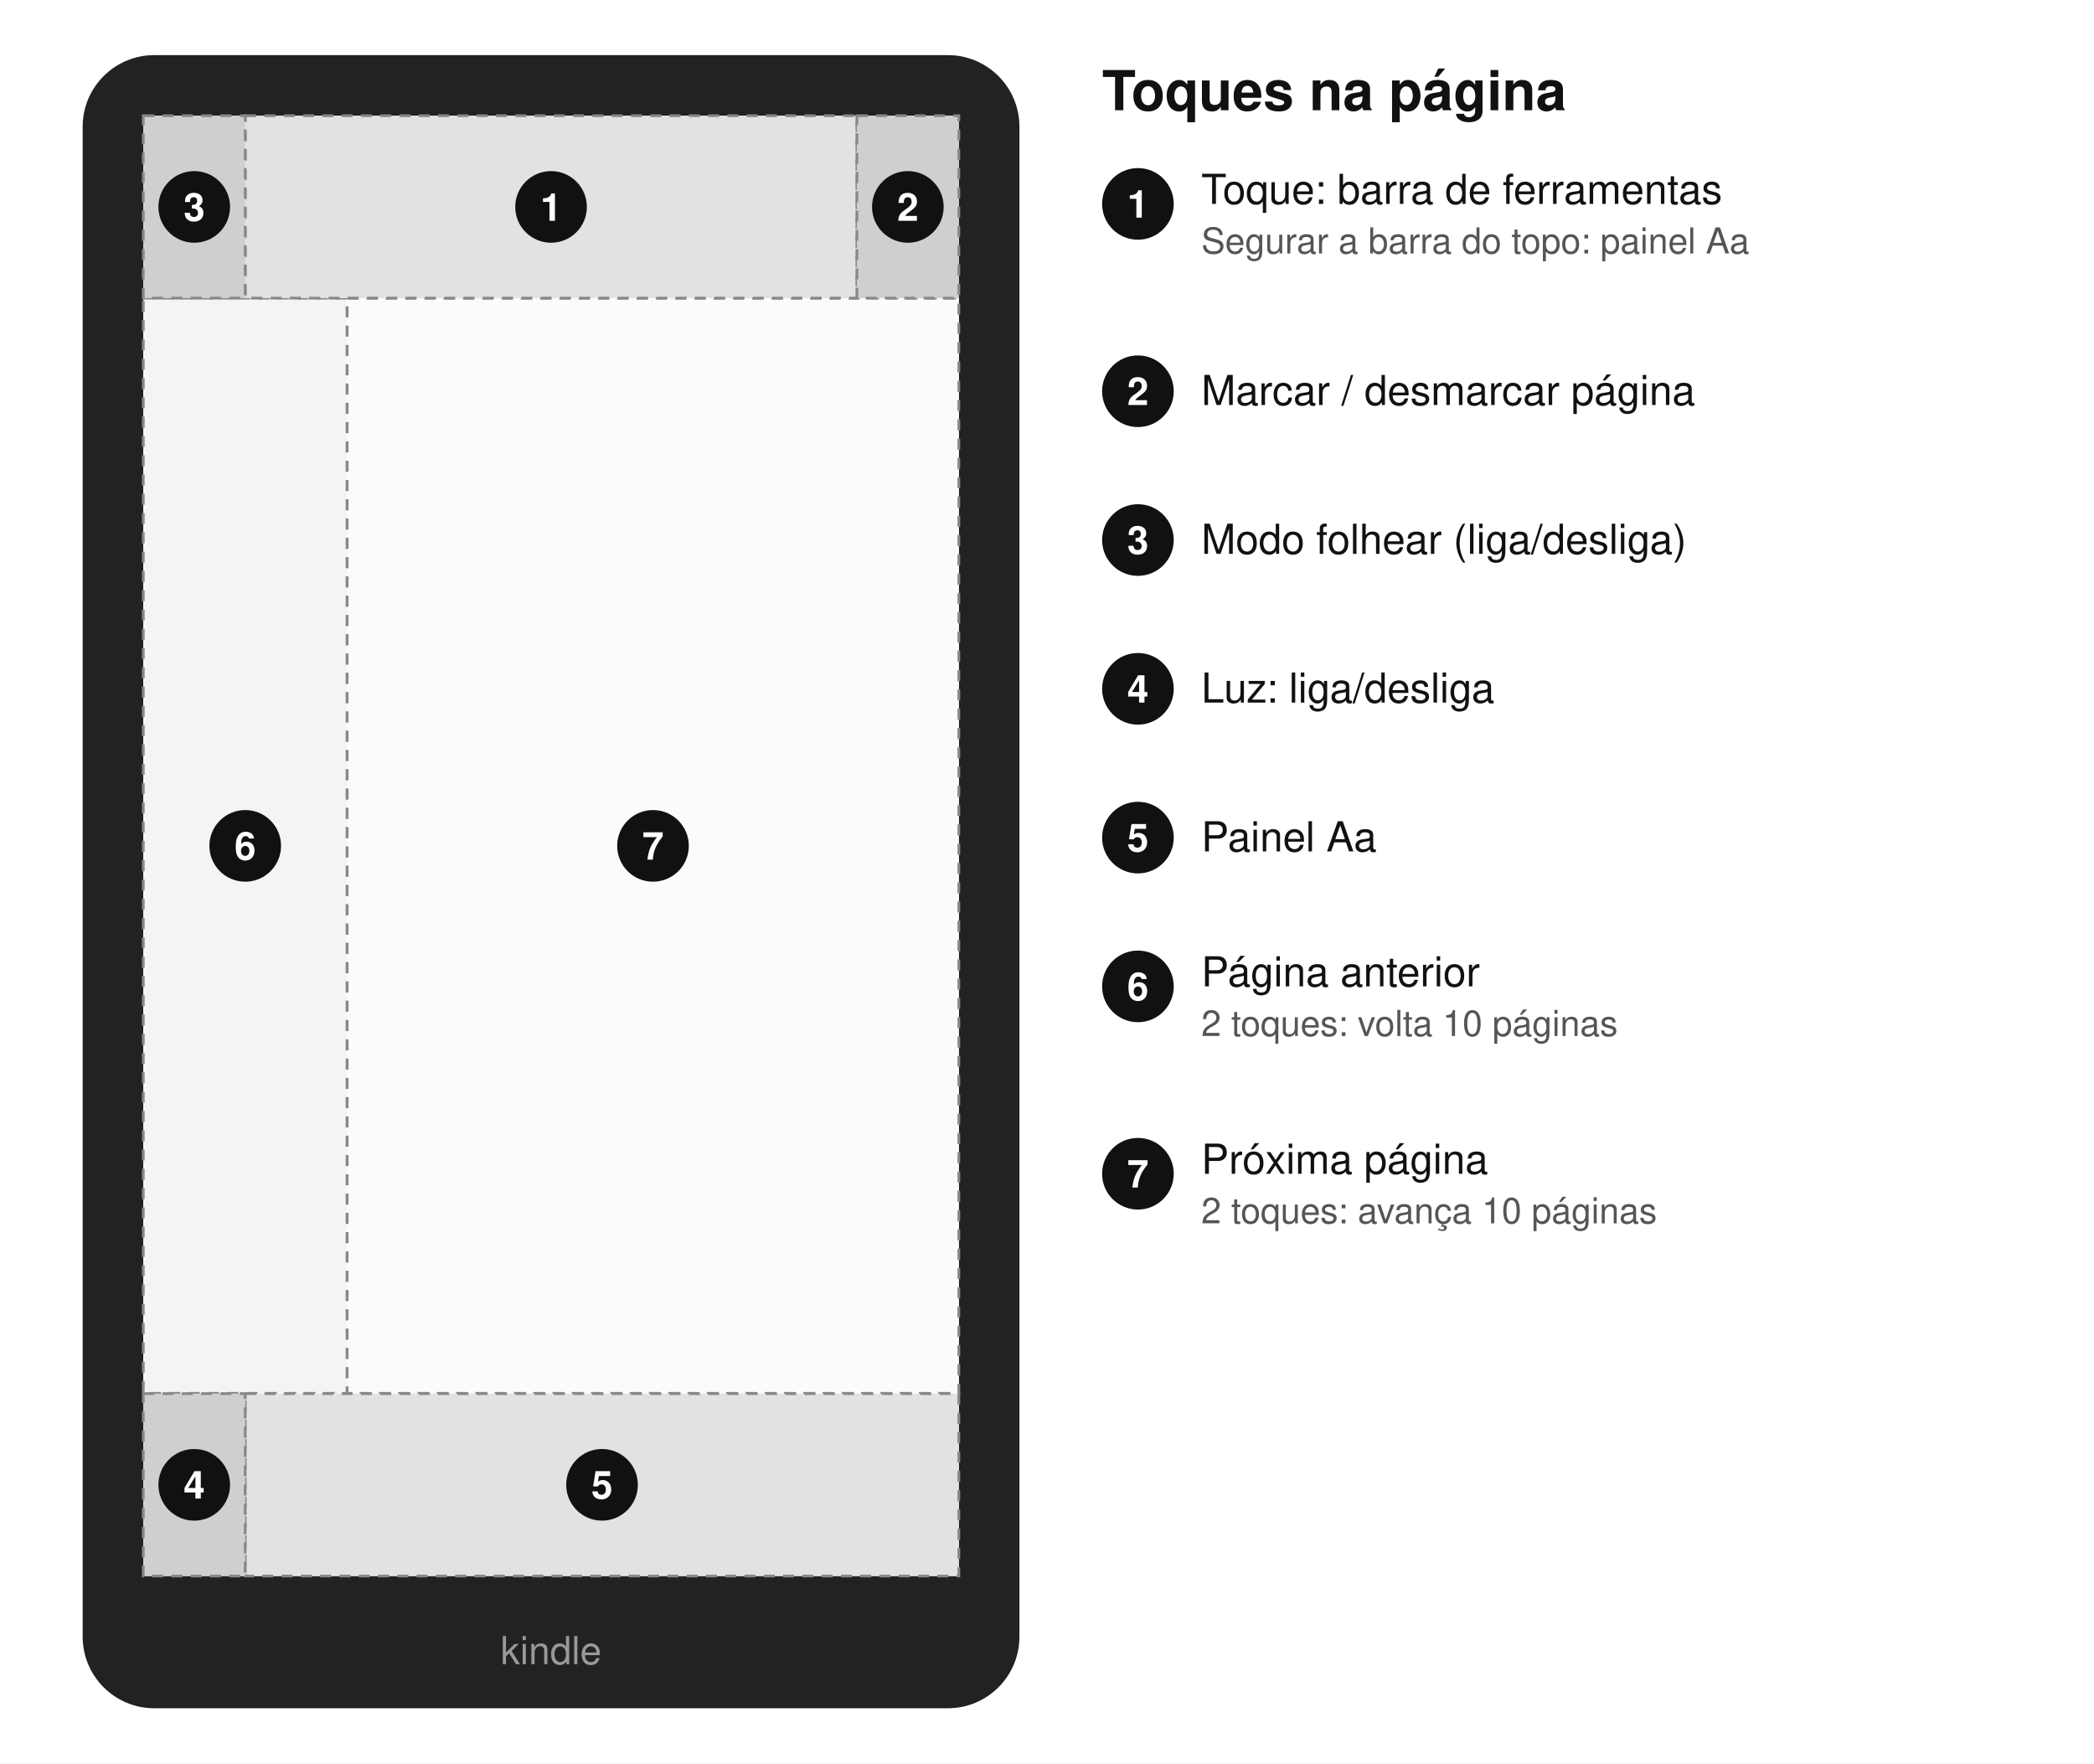
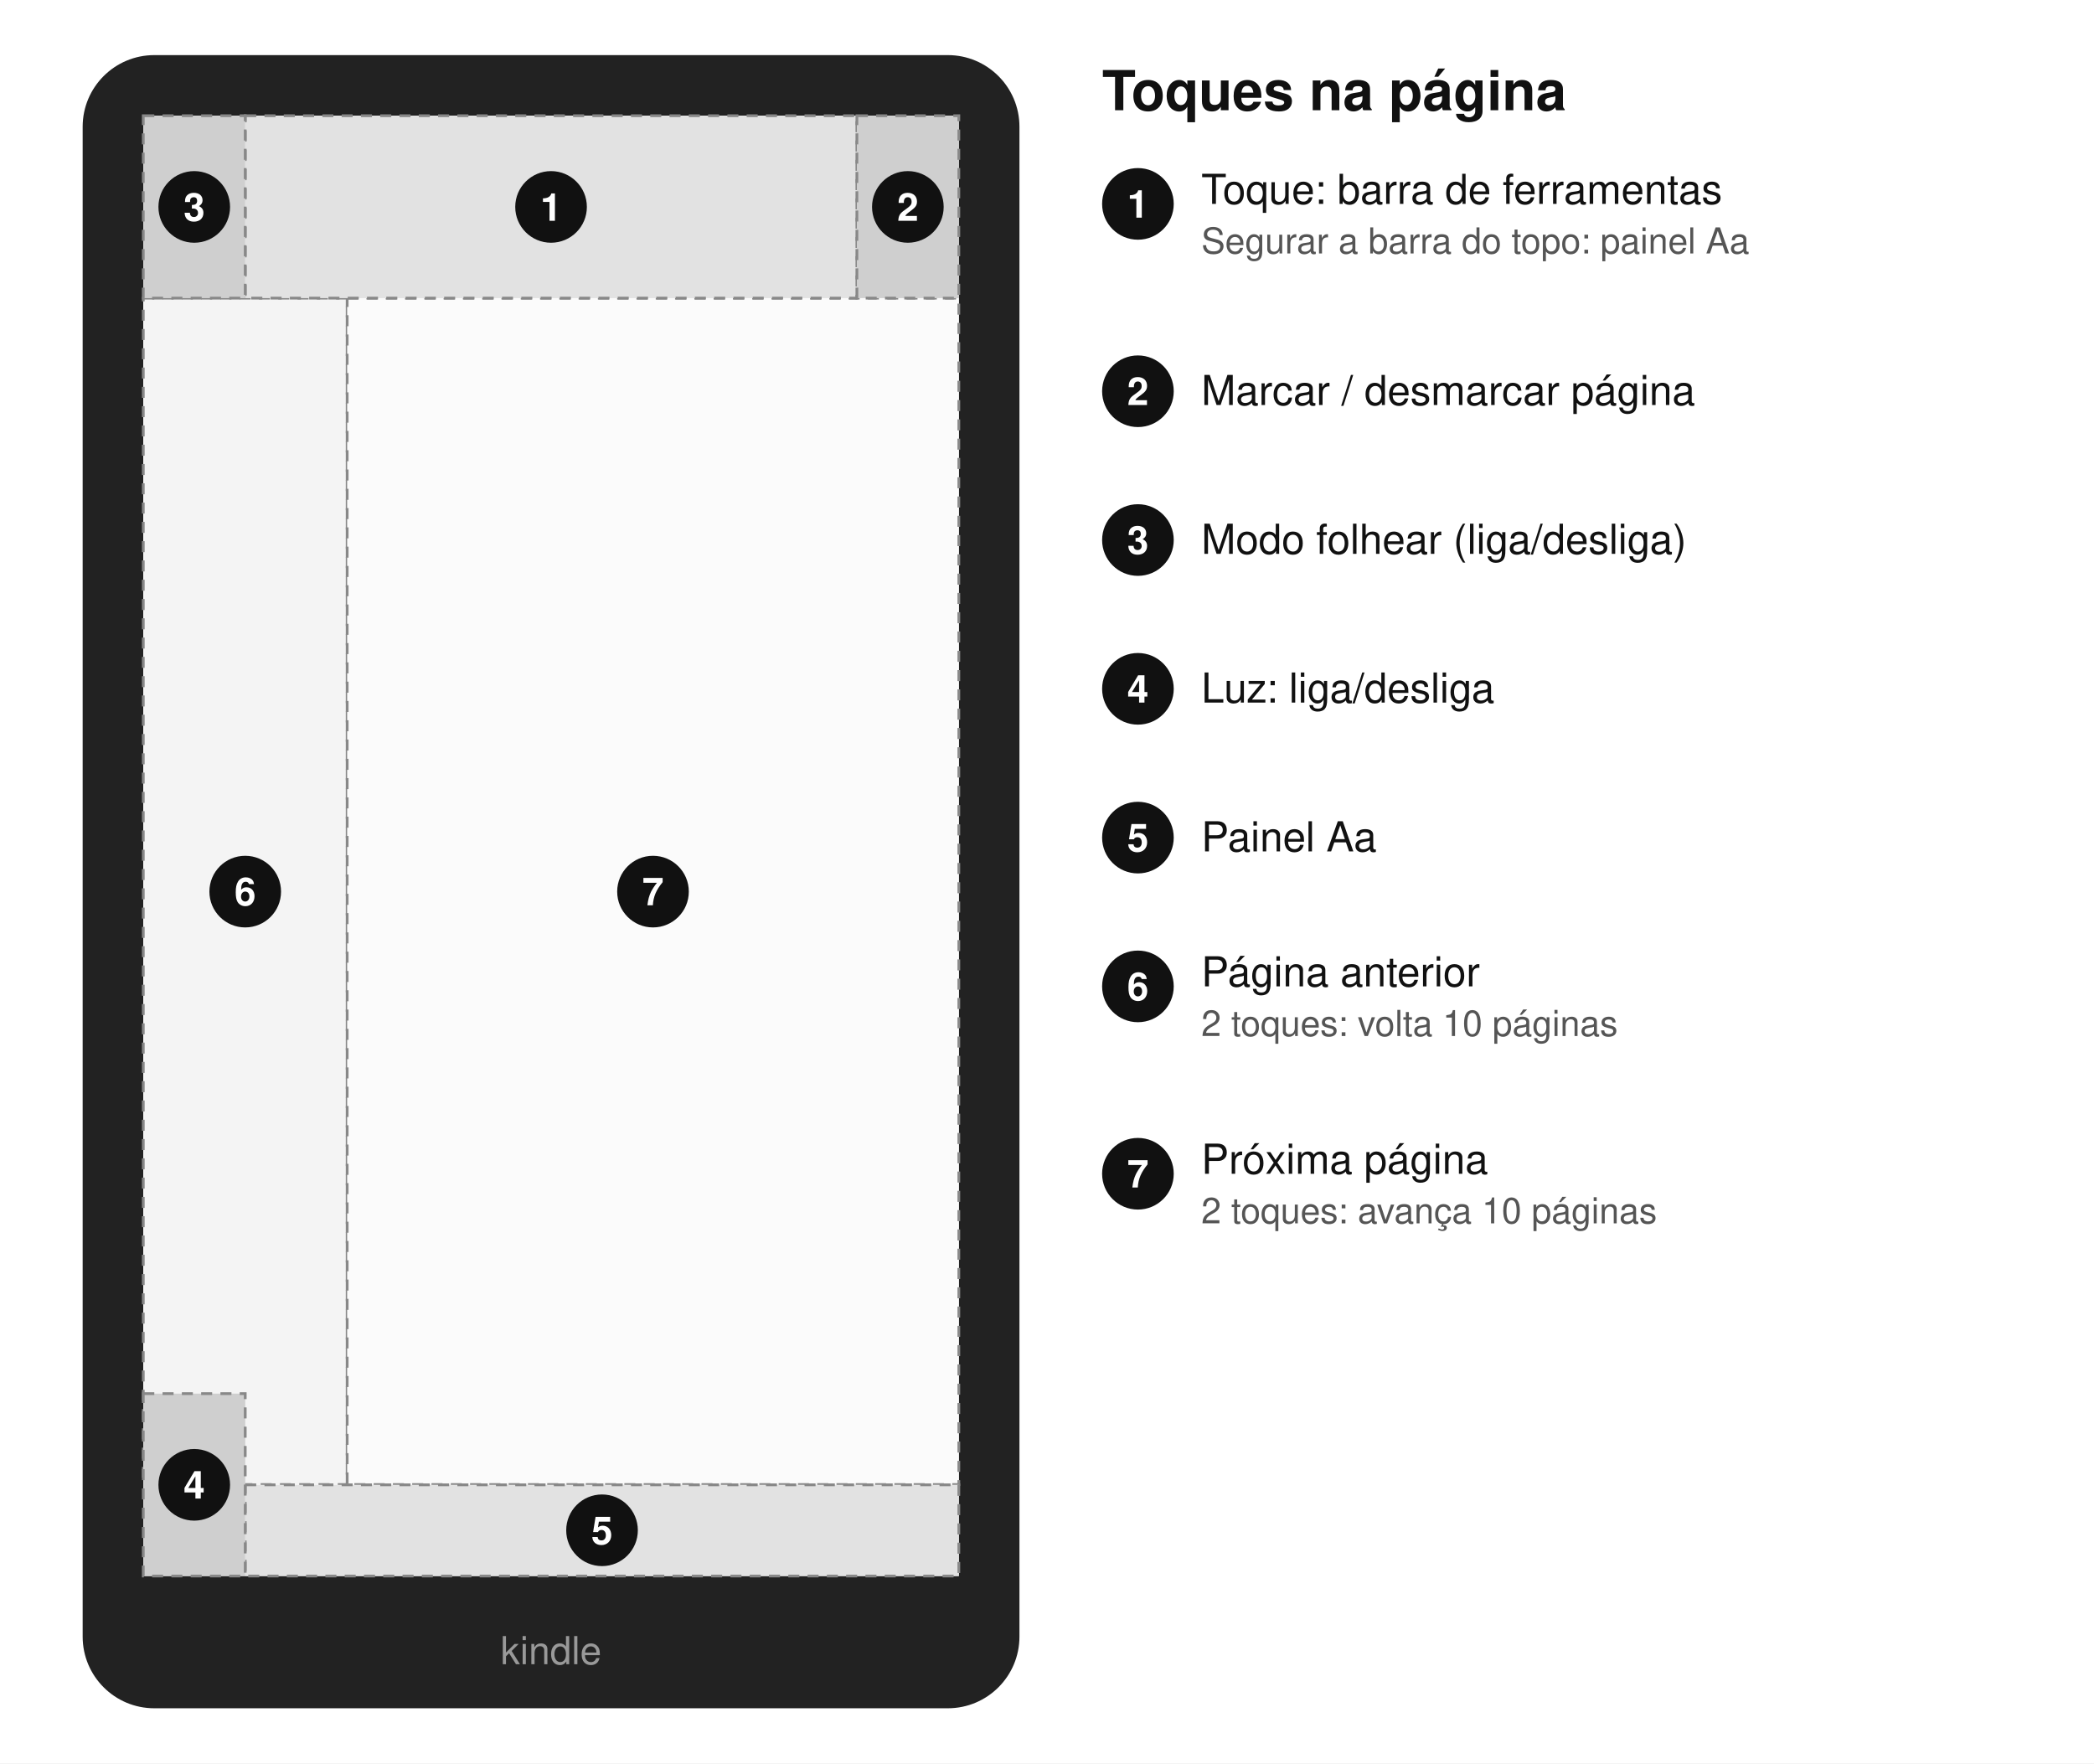
<svg xmlns="http://www.w3.org/2000/svg" width="760" height="640" viewBox="0 0 760 640">
  <defs>
    <marker id="a" viewBox="0 0 10 10" refX="6" refY="5" markerWidth="5" markerHeight="5" orient="auto-start-reverse">
      <path d="M0,0 L10,5 L0,10 z" fill="#111" />
    </marker>
  </defs>
  <rect width="760" height="640" fill="white" />
  <rect x="30" y="20" width="340" height="600" rx="26" fill="#222" />
  <rect x="52" y="42" width="296" height="530" fill="white" />
  <text x="200.0" y="604" font-family="Helvetica, Arial, sans-serif" font-size="14" text-anchor="middle" font-weight="normal" fill="#999">kindle</text>
-   <rect x="52.0" y="108.2" width="74.0" height="397.5" fill="#f4f4f4" stroke="#888" stroke-dasharray="4 3" />
-   <circle cx="89.0" cy="307.0" r="13" fill="#111" />
-   <text x="89.0" y="312.0" font-family="Helvetica, Arial, sans-serif" font-size="14" text-anchor="middle" font-weight="bold" fill="white">6</text>
-   <rect x="126.0" y="108.2" width="222.0" height="397.5" fill="#fbfbfb" stroke="#888" stroke-dasharray="4 3" />
-   <circle cx="237.0" cy="307.0" r="13" fill="#111" />
-   <text x="237.0" y="312.0" font-family="Helvetica, Arial, sans-serif" font-size="14" text-anchor="middle" font-weight="bold" fill="white">7</text>
+   <rect x="52.0" y="108.2" width="74.0" height="430.6" fill="#f4f4f4" stroke="#888" stroke-dasharray="4 3" />
+   <circle cx="89.0" cy="323.6" r="13" fill="#111" />
+   <text x="89.0" y="328.562" font-family="Helvetica, Arial, sans-serif" font-size="14" text-anchor="middle" font-weight="bold" fill="white">6</text>
+   <rect x="126.0" y="108.2" width="222.0" height="430.6" fill="#fbfbfb" stroke="#888" stroke-dasharray="4 3" />
+   <circle cx="237.0" cy="323.6" r="13" fill="#111" />
+   <text x="237.0" y="328.562" font-family="Helvetica, Arial, sans-serif" font-size="14" text-anchor="middle" font-weight="bold" fill="white">7</text>
  <rect x="89.0" y="42.0" width="222.0" height="66.2" fill="#e2e2e2" stroke="#888" stroke-dasharray="4 3" />
  <circle cx="200.0" cy="75.1" r="13" fill="#111" />
  <text x="200.0" y="80.125" font-family="Helvetica, Arial, sans-serif" font-size="14" text-anchor="middle" font-weight="bold" fill="white">1</text>
  <rect x="52.0" y="42.0" width="37.0" height="66.2" fill="#cfcfcf" stroke="#888" stroke-dasharray="4 3" />
  <circle cx="70.5" cy="75.1" r="13" fill="#111" />
  <text x="70.5" y="80.125" font-family="Helvetica, Arial, sans-serif" font-size="14" text-anchor="middle" font-weight="bold" fill="white">3</text>
  <rect x="311.0" y="42.0" width="37.0" height="66.2" fill="#cfcfcf" stroke="#888" stroke-dasharray="4 3" />
  <circle cx="329.5" cy="75.1" r="13" fill="#111" />
  <text x="329.5" y="80.125" font-family="Helvetica, Arial, sans-serif" font-size="14" text-anchor="middle" font-weight="bold" fill="white">2</text>
-   <rect x="89.0" y="505.8" width="259.0" height="66.2" fill="#e2e2e2" stroke="#888" stroke-dasharray="4 3" />
-   <circle cx="218.5" cy="538.9" r="13" fill="#111" />
-   <text x="218.5" y="543.875" font-family="Helvetica, Arial, sans-serif" font-size="14" text-anchor="middle" font-weight="bold" fill="white">5</text>
+   <rect x="89.0" y="538.9" width="259.0" height="33.1" fill="#e2e2e2" stroke="#888" stroke-dasharray="4 3" />
+   <circle cx="218.5" cy="555.4" r="13" fill="#111" />
+   <text x="218.5" y="560.438" font-family="Helvetica, Arial, sans-serif" font-size="14" text-anchor="middle" font-weight="bold" fill="white">5</text>
  <rect x="52.0" y="505.8" width="37.0" height="66.2" fill="#cfcfcf" stroke="#888" stroke-dasharray="4 3" />
  <circle cx="70.5" cy="538.9" r="13" fill="#111" />
  <text x="70.5" y="543.875" font-family="Helvetica, Arial, sans-serif" font-size="14" text-anchor="middle" font-weight="bold" fill="white">4</text>
  <text x="400" y="40" font-family="Helvetica, Arial, sans-serif" font-size="20" text-anchor="start" font-weight="bold" fill="#111">Toques na página</text>
  <circle cx="413" cy="74" r="13" fill="#111" />
  <text x="413" y="79" font-family="Helvetica, Arial, sans-serif" font-size="14" text-anchor="middle" font-weight="bold" fill="white">1</text>
  <text x="436" y="74" font-family="Helvetica, Arial, sans-serif" font-size="15" text-anchor="start" font-weight="normal" fill="#111">Toque: barra de ferramentas</text>
  <text x="436" y="92" font-family="Helvetica, Arial, sans-serif" font-size="13" text-anchor="start" font-weight="normal" fill="#555">Segurar a barra do topo: painel Aa</text>
  <circle cx="413" cy="142" r="13" fill="#111" />
  <text x="413" y="147" font-family="Helvetica, Arial, sans-serif" font-size="14" text-anchor="middle" font-weight="bold" fill="white">2</text>
  <text x="436" y="147" font-family="Helvetica, Arial, sans-serif" font-size="15" text-anchor="start" font-weight="normal" fill="#111">Marcar / desmarcar página</text>
  <circle cx="413" cy="196" r="13" fill="#111" />
  <text x="413" y="201" font-family="Helvetica, Arial, sans-serif" font-size="14" text-anchor="middle" font-weight="bold" fill="white">3</text>
  <text x="436" y="201" font-family="Helvetica, Arial, sans-serif" font-size="15" text-anchor="start" font-weight="normal" fill="#111">Modo folhear (liga/desliga)</text>
  <circle cx="413" cy="250" r="13" fill="#111" />
  <text x="413" y="255" font-family="Helvetica, Arial, sans-serif" font-size="14" text-anchor="middle" font-weight="bold" fill="white">4</text>
  <text x="436" y="255" font-family="Helvetica, Arial, sans-serif" font-size="15" text-anchor="start" font-weight="normal" fill="#111">Luz: liga/desliga</text>
  <circle cx="413" cy="304" r="13" fill="#111" />
  <text x="413" y="309" font-family="Helvetica, Arial, sans-serif" font-size="14" text-anchor="middle" font-weight="bold" fill="white">5</text>
  <text x="436" y="309" font-family="Helvetica, Arial, sans-serif" font-size="15" text-anchor="start" font-weight="normal" fill="#111">Painel Aa</text>
  <circle cx="413" cy="358" r="13" fill="#111" />
  <text x="413" y="363" font-family="Helvetica, Arial, sans-serif" font-size="14" text-anchor="middle" font-weight="bold" fill="white">6</text>
  <text x="436" y="358" font-family="Helvetica, Arial, sans-serif" font-size="15" text-anchor="start" font-weight="normal" fill="#111">Página anterior</text>
  <text x="436" y="376" font-family="Helvetica, Arial, sans-serif" font-size="13" text-anchor="start" font-weight="normal" fill="#555">2 toques: volta 10 páginas</text>
  <circle cx="413" cy="426" r="13" fill="#111" />
  <text x="413" y="431" font-family="Helvetica, Arial, sans-serif" font-size="14" text-anchor="middle" font-weight="bold" fill="white">7</text>
  <text x="436" y="426" font-family="Helvetica, Arial, sans-serif" font-size="15" text-anchor="start" font-weight="normal" fill="#111">Próxima página</text>
  <text x="436" y="444" font-family="Helvetica, Arial, sans-serif" font-size="13" text-anchor="start" font-weight="normal" fill="#555">2 toques: avança 10 páginas</text>
</svg>
